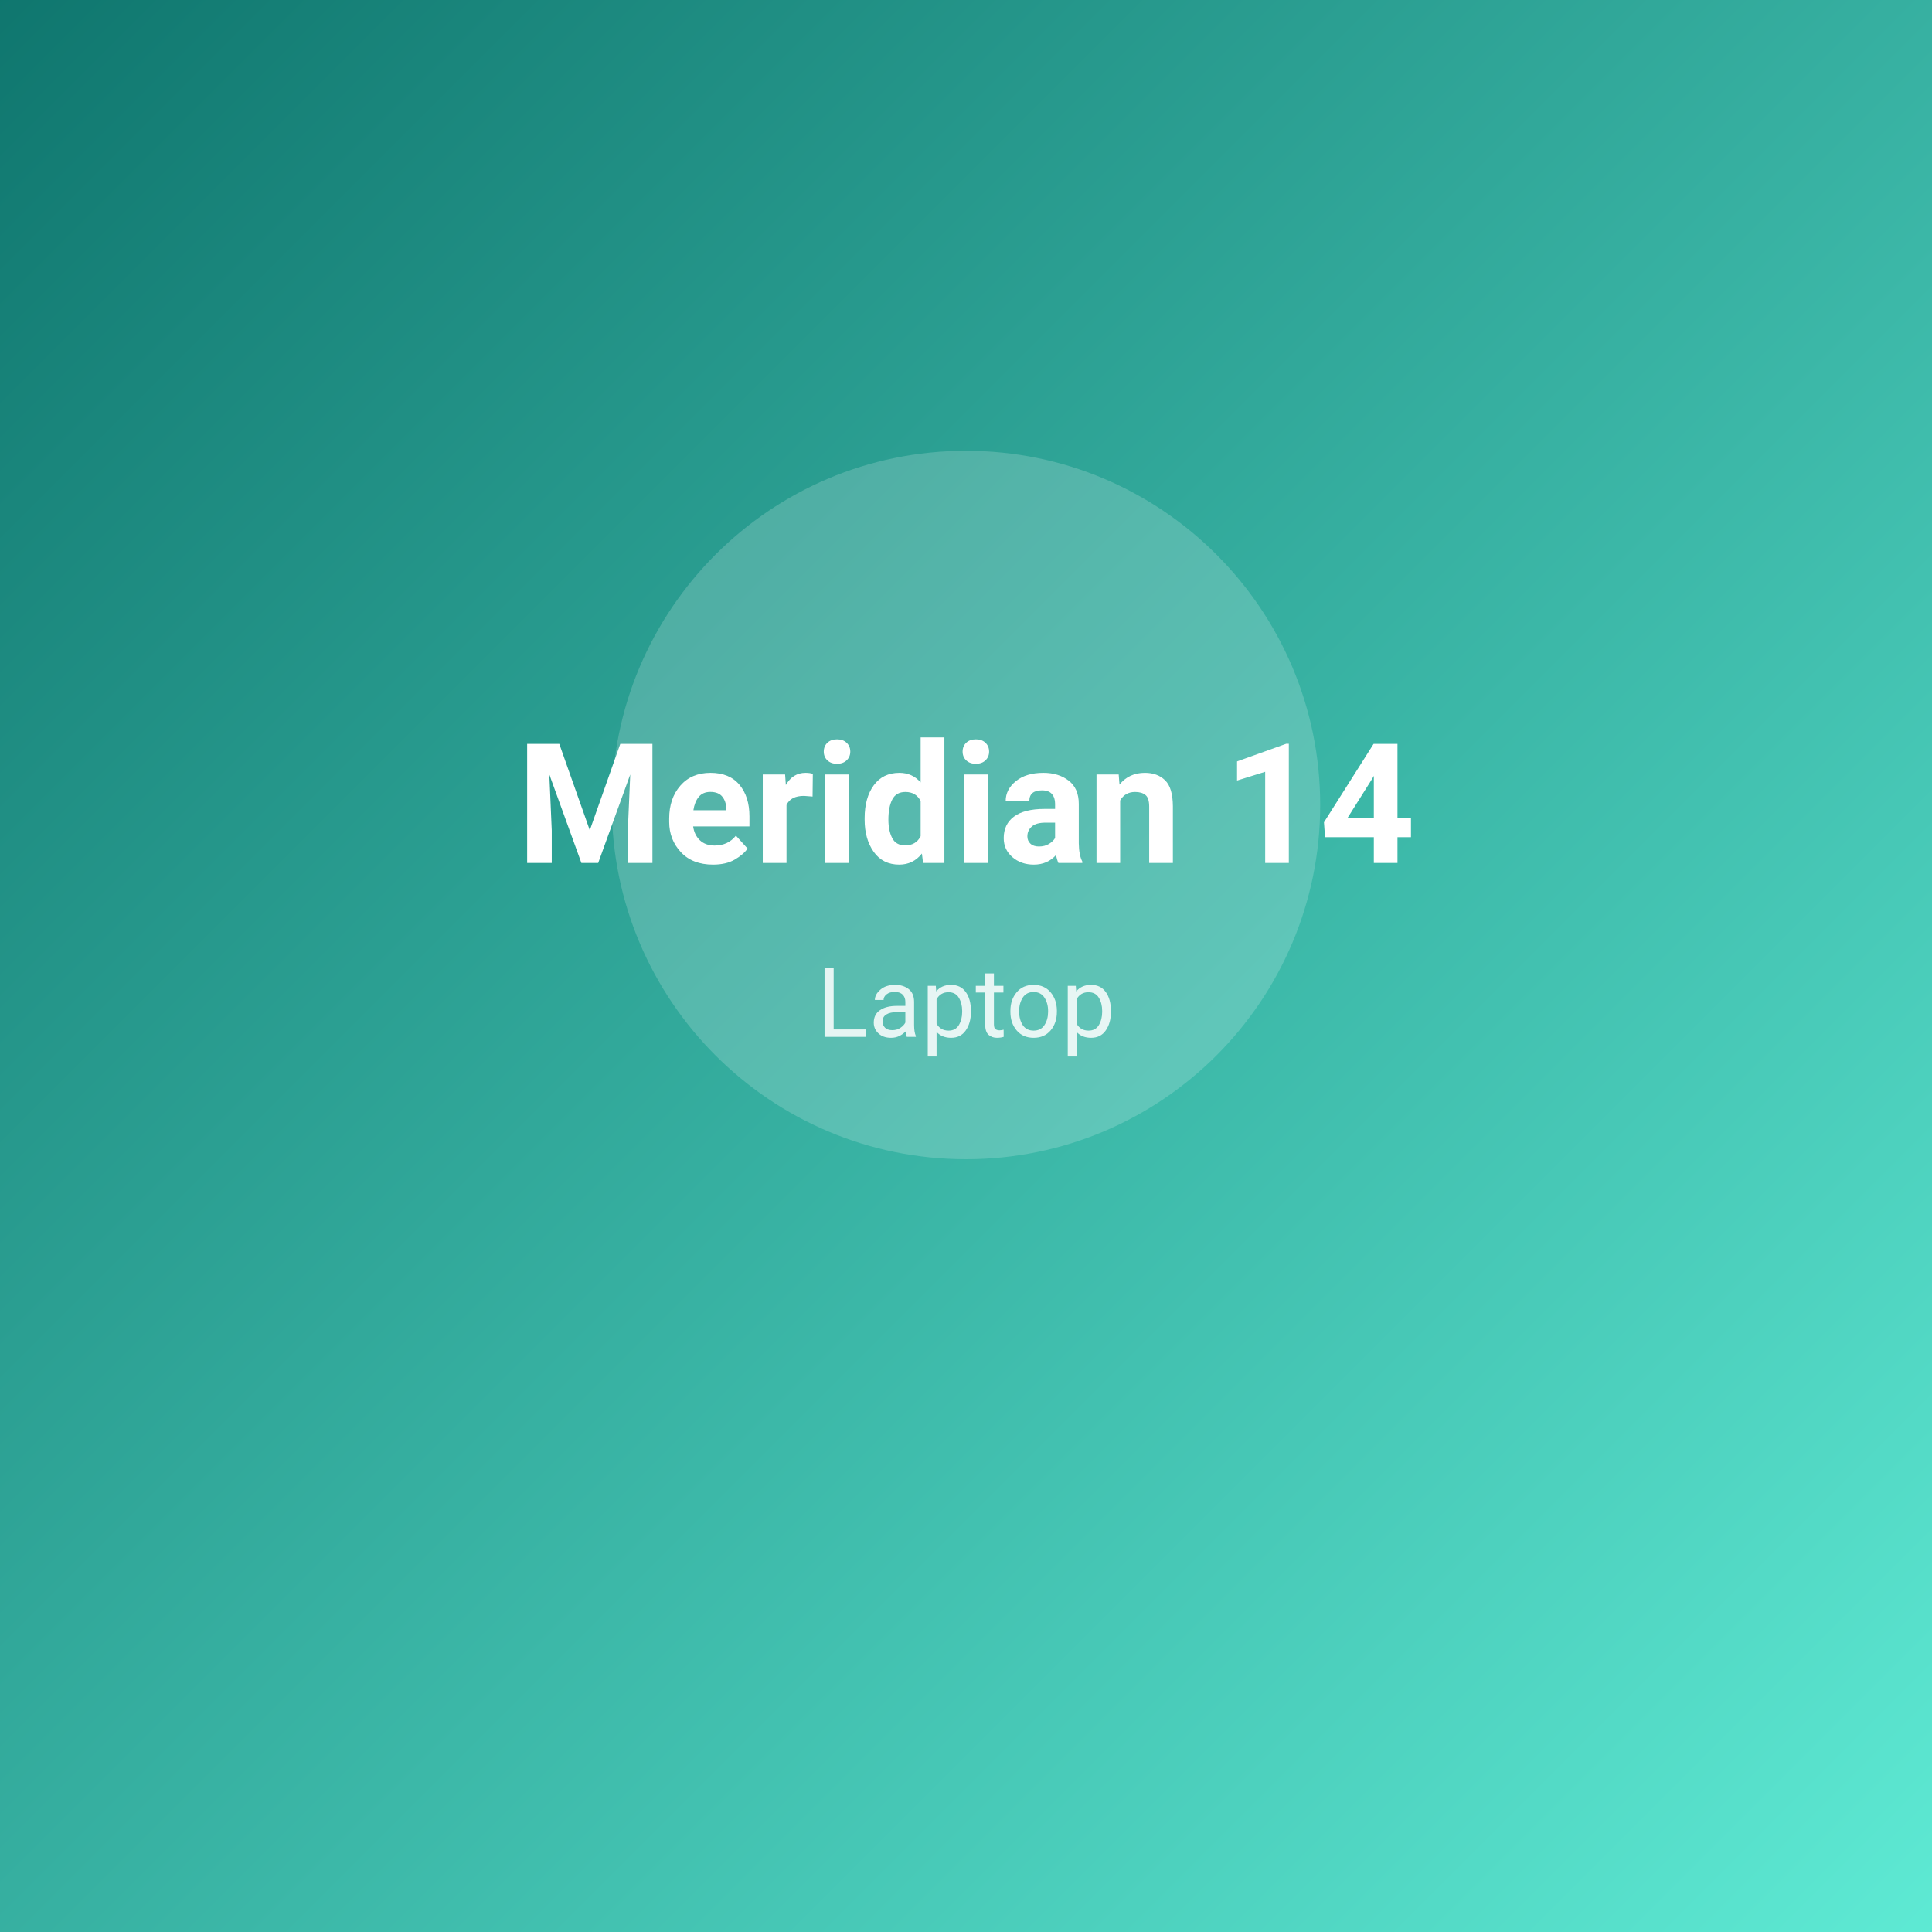
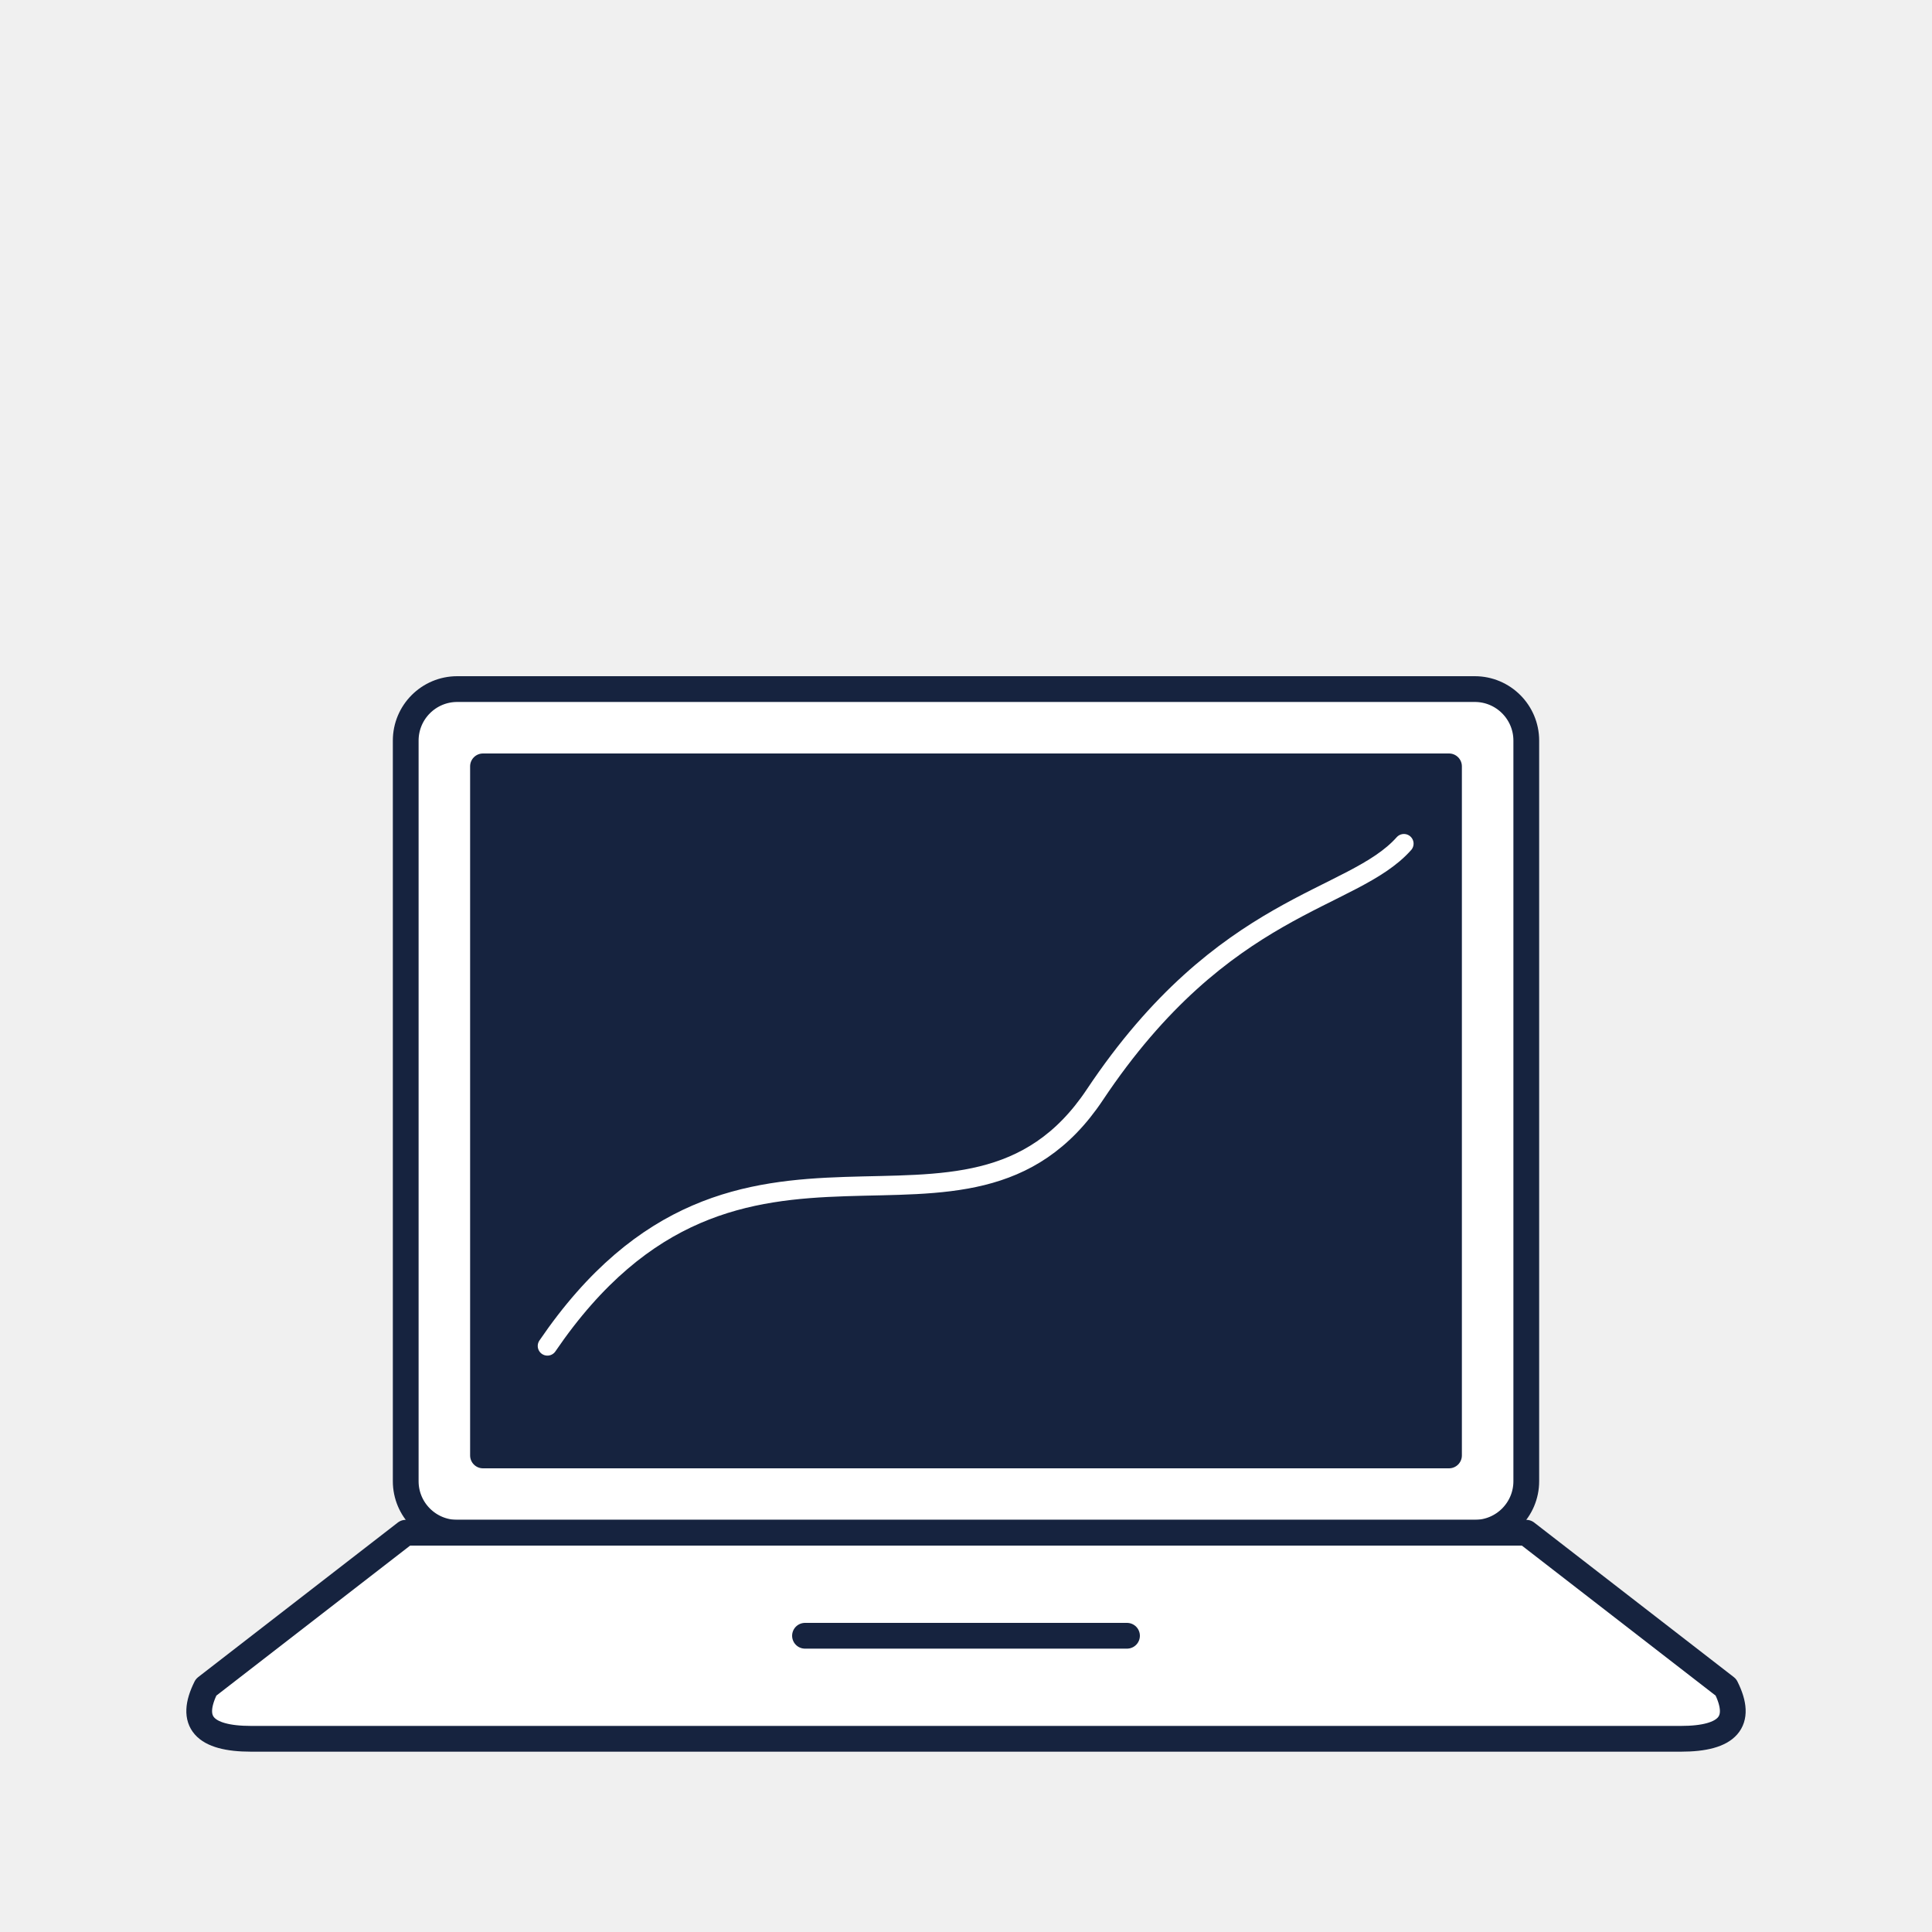
<svg xmlns="http://www.w3.org/2000/svg" viewBox="0 0 600 600" width="600" height="600" role="img" aria-label="Meridian 14 Laptop">
-   <defs>
-     <linearGradient id="g" x1="0" y1="0" x2="1" y2="1">
-       <stop offset="0" stop-color="#0f766e" />
-       <stop offset="1" stop-color="#5eead4" />
-     </linearGradient>
-   </defs>
-   <rect width="600" height="600" fill="url(#g)" />
-   <circle cx="300" cy="250" r="110" fill="#ffffff" fill-opacity="0.18" />
-   <text x="300" y="268" text-anchor="middle" font-family="system-ui,-apple-system,Segoe UI,Roboto,sans-serif" font-size="52" font-weight="700" fill="#ffffff">Meridian 14</text>
-   <text x="300" y="322" text-anchor="middle" font-family="system-ui,-apple-system,Segoe UI,Roboto,sans-serif" font-size="30" fill="#ffffff" fill-opacity="0.85">Laptop</text>
+   <g fill="#fff" stroke="#16233F" stroke-width="8" stroke-linecap="round" stroke-linejoin="round">
+     <rect x="126" y="214" width="348" height="262" rx="16" />
+     <rect x="146" y="234" width="308" height="222" rx="4" fill="#16233F" stroke="none" />
+     <path d="M170 418C230 330 300 400 340 340S420 280 436 262" fill="none" stroke="#fff" stroke-width="6" />
+     <path d="M126 476H474L536 524Q544 540 522 540H78Q56 540 64 524Z" />
+     <path d="M250 508h100" fill="none" />
+   </g>
</svg>
